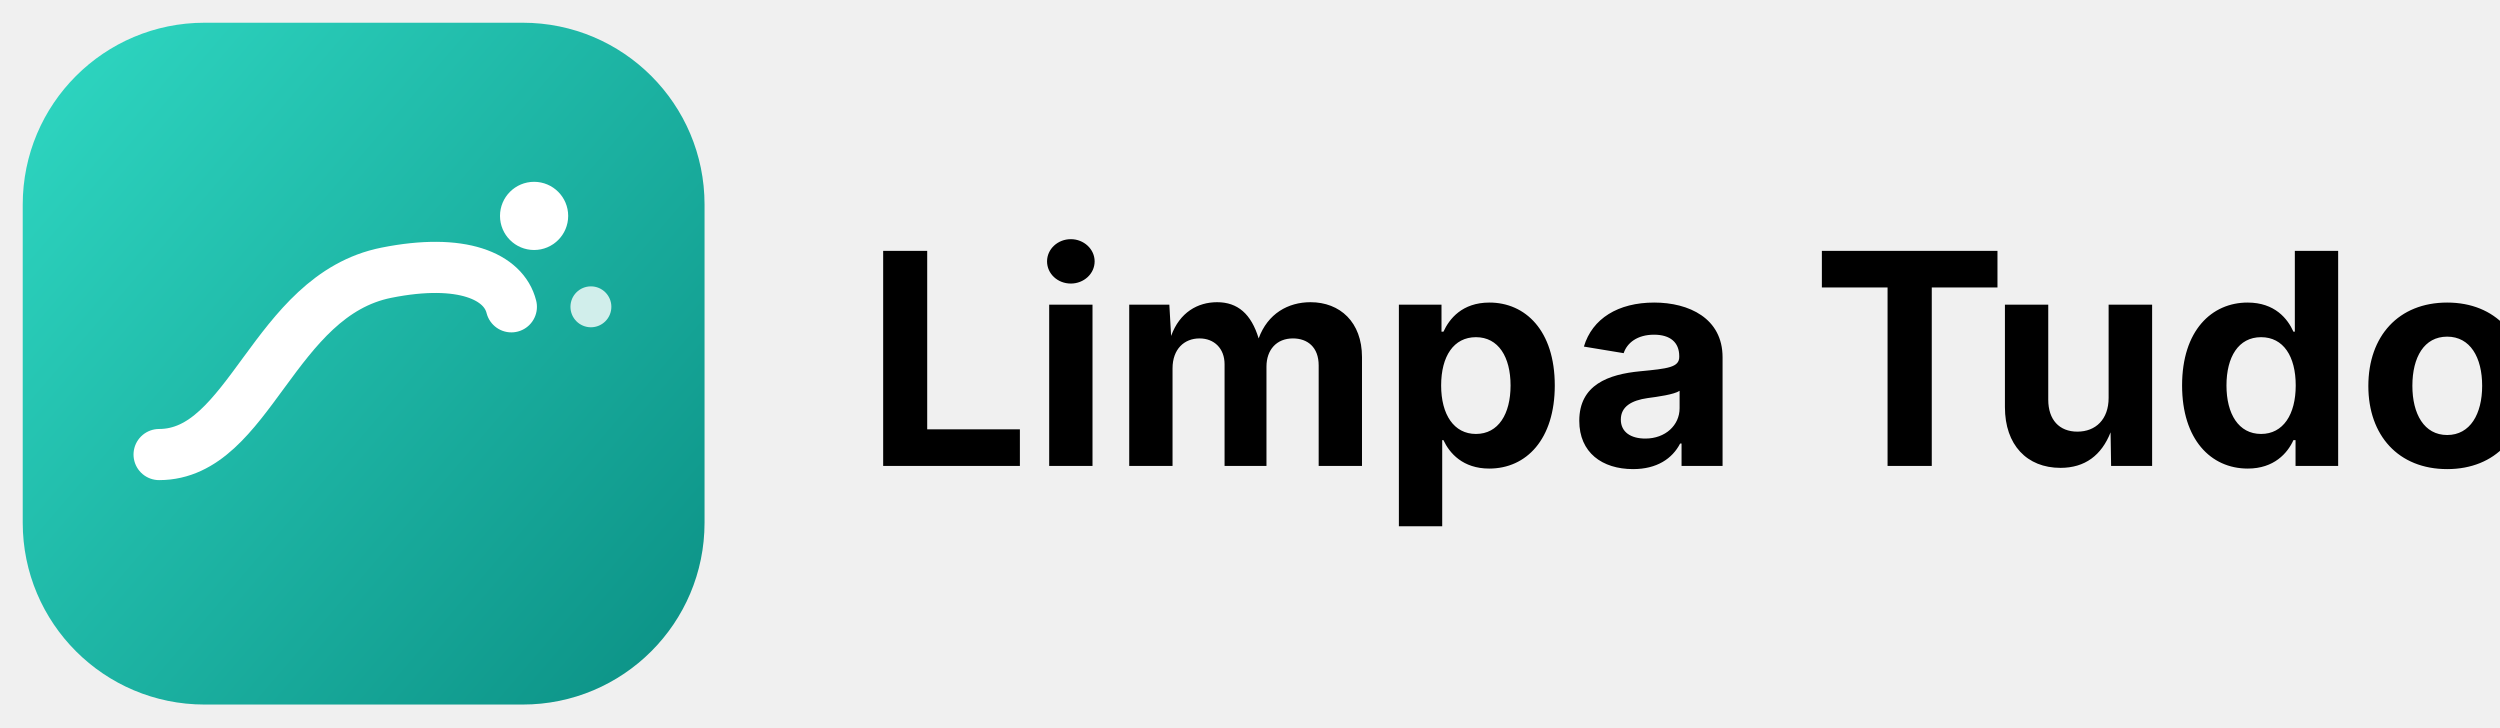
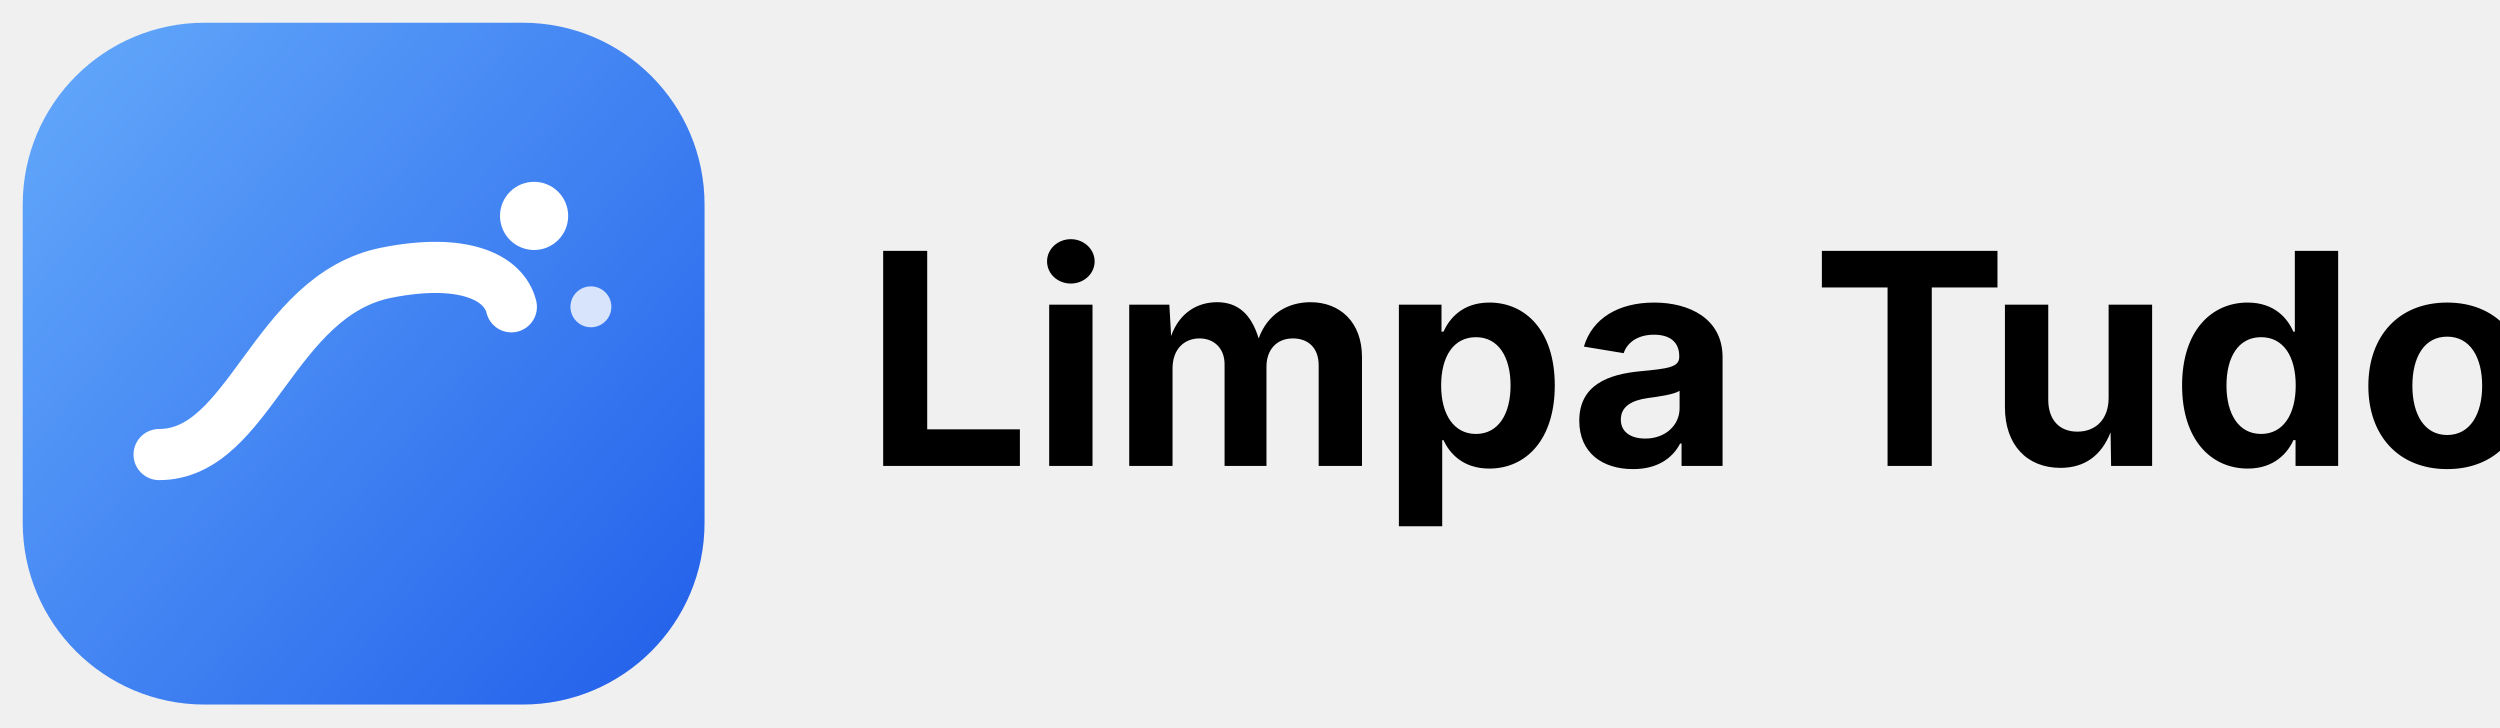
<svg xmlns="http://www.w3.org/2000/svg" width="220" height="64" viewBox="0 0 220 64" fill="none">
  <defs>
    <linearGradient id="lt-grad-full" x1="4" y1="8" x2="60" y2="56" gradientUnits="userSpaceOnUse">
-       <stop offset="0" stop-color="#2DD4BF" />
-       <stop offset="1" stop-color="#0D9488" />
+       <stop offset="0" stop-color="#60A5FA" />
+       <stop offset="1" stop-color="#2563EB" />
    </linearGradient>
  </defs>
  <rect x="2" y="2" width="60" height="60" rx="16" fill="url(#lt-grad-full)" />
  <path d="M14 40C22 40 24 26 34 24C40.667 22.667 44.333 24.333 45 27" stroke="white" stroke-width="4.5" stroke-linecap="round" fill="none" />
  <circle cx="47" cy="19" r="3" fill="white" />
  <circle cx="52" cy="27" r="1.8" fill="white" fill-opacity="0.8" />
  <text x="76" y="41" font-family="-apple-system, 'Segoe UI', Inter, sans-serif" font-size="26" font-weight="700" fill="currentColor">Limpa Tudo</text>
</svg>
